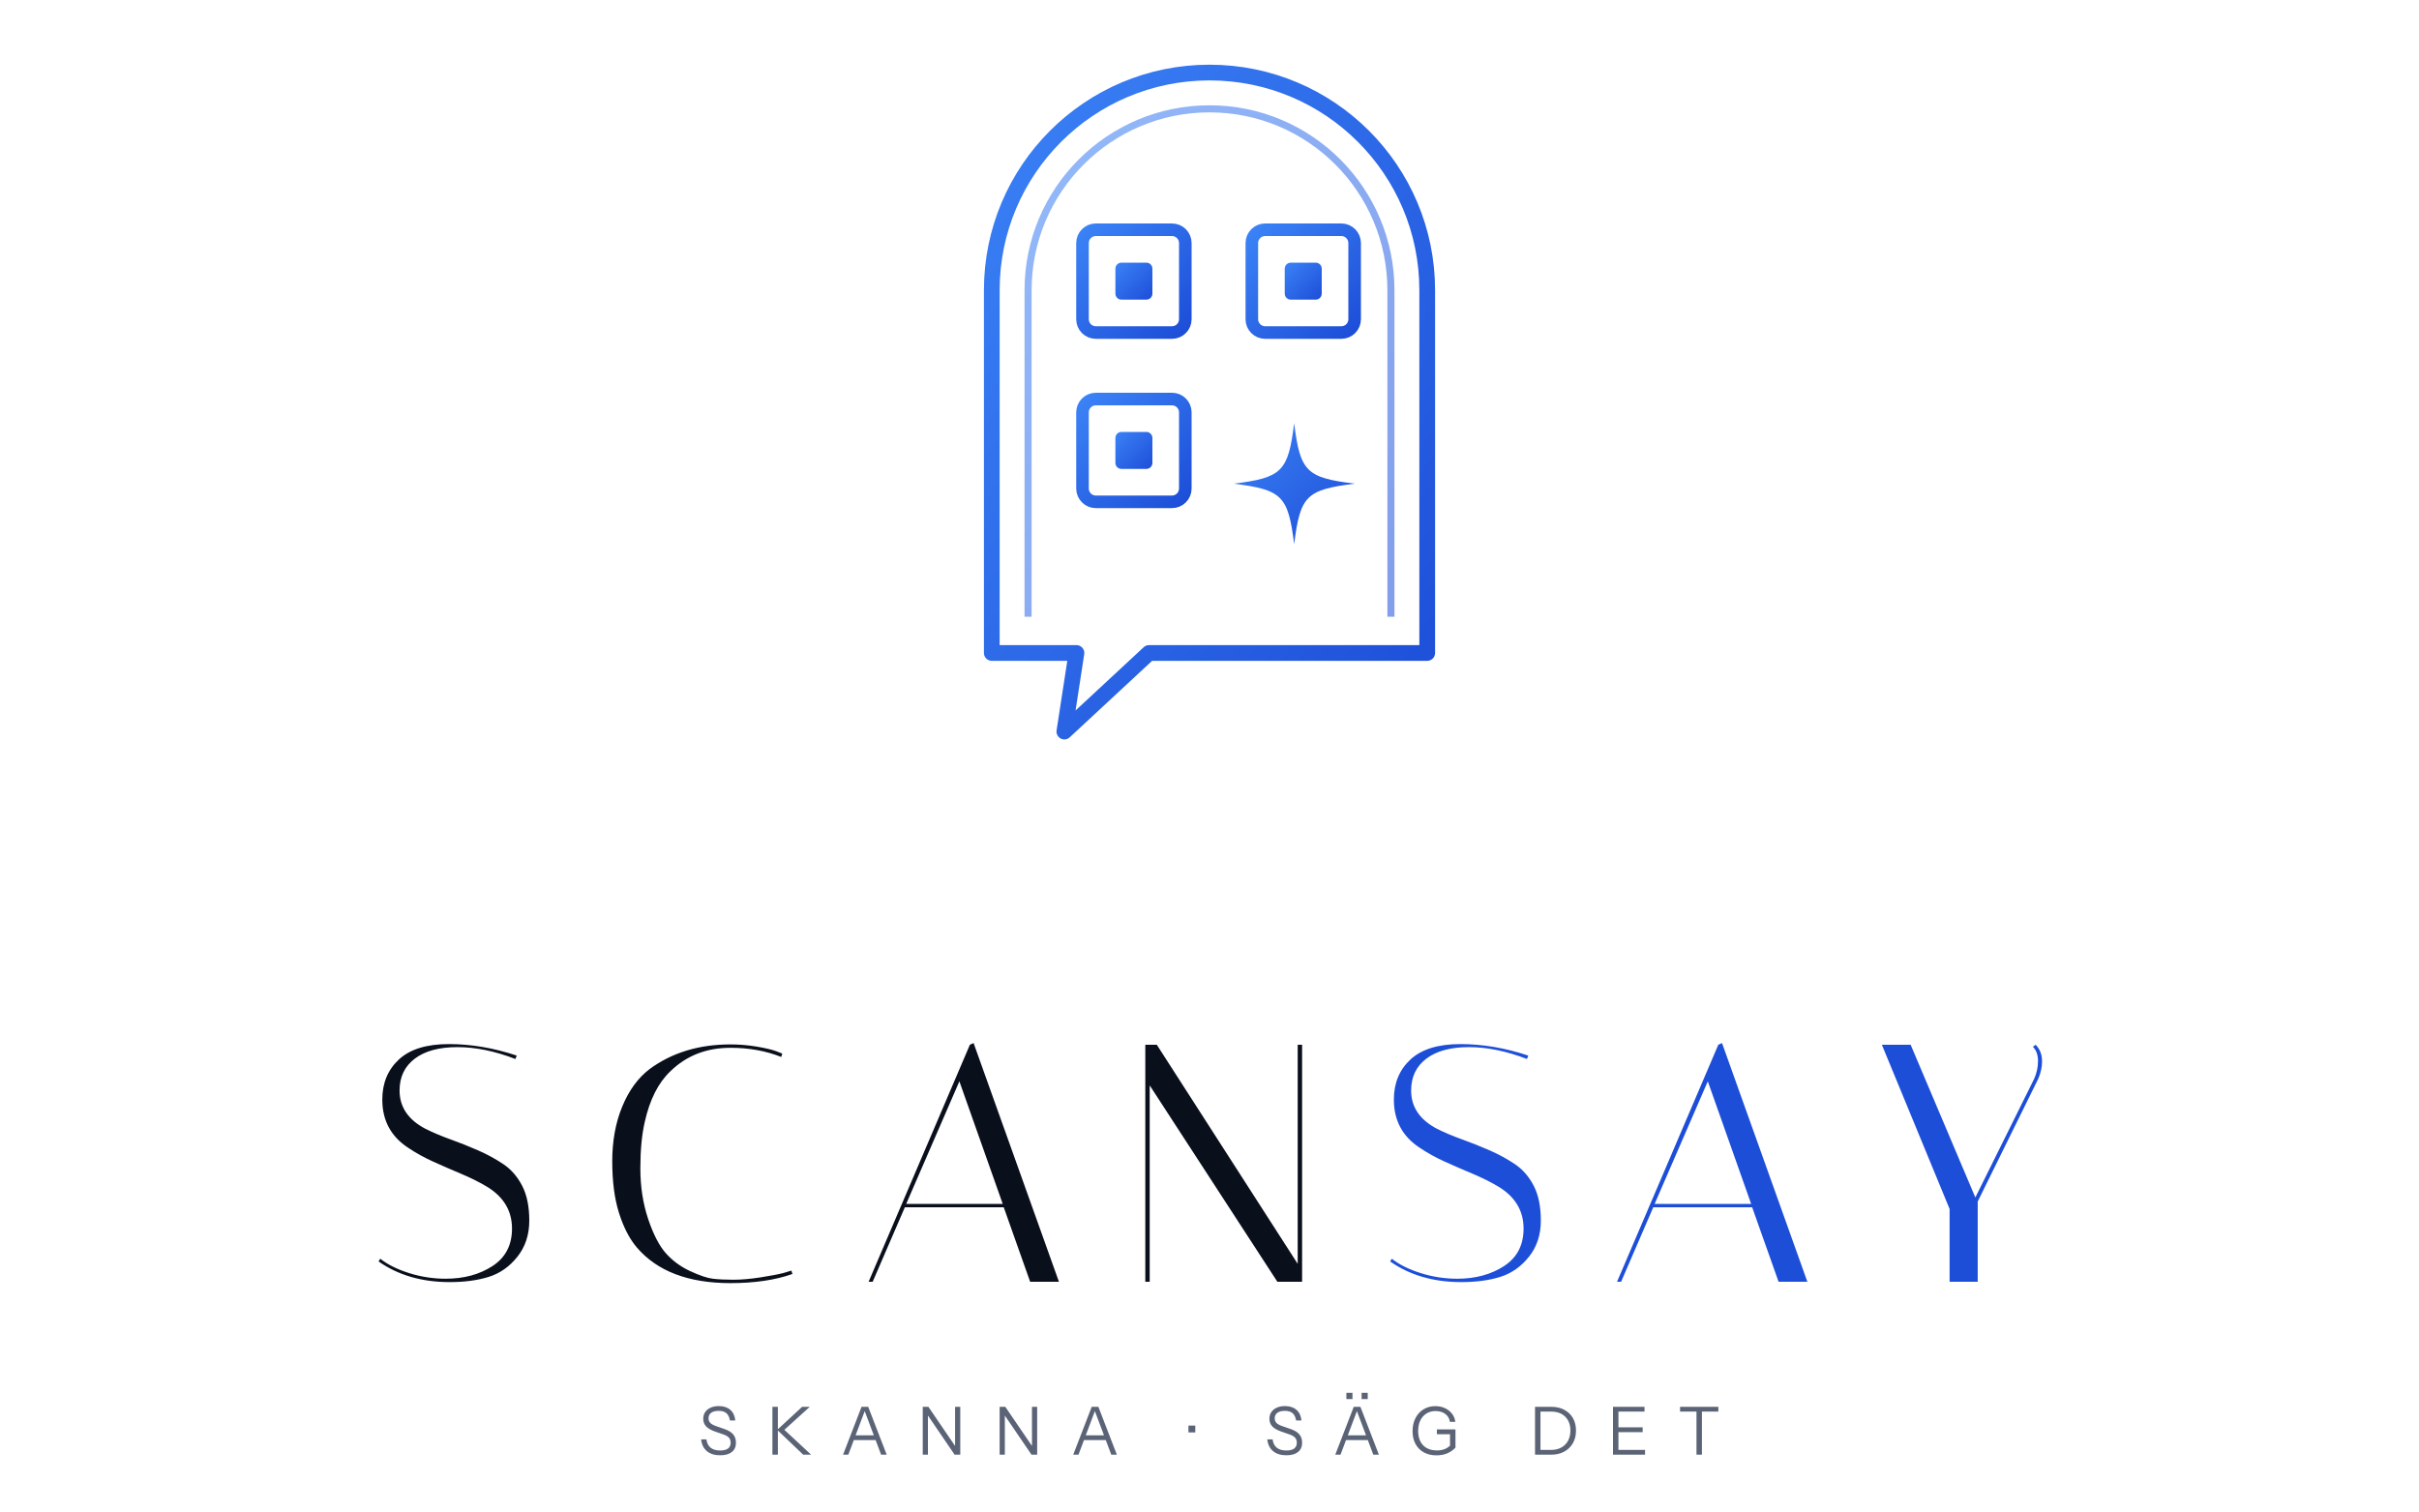
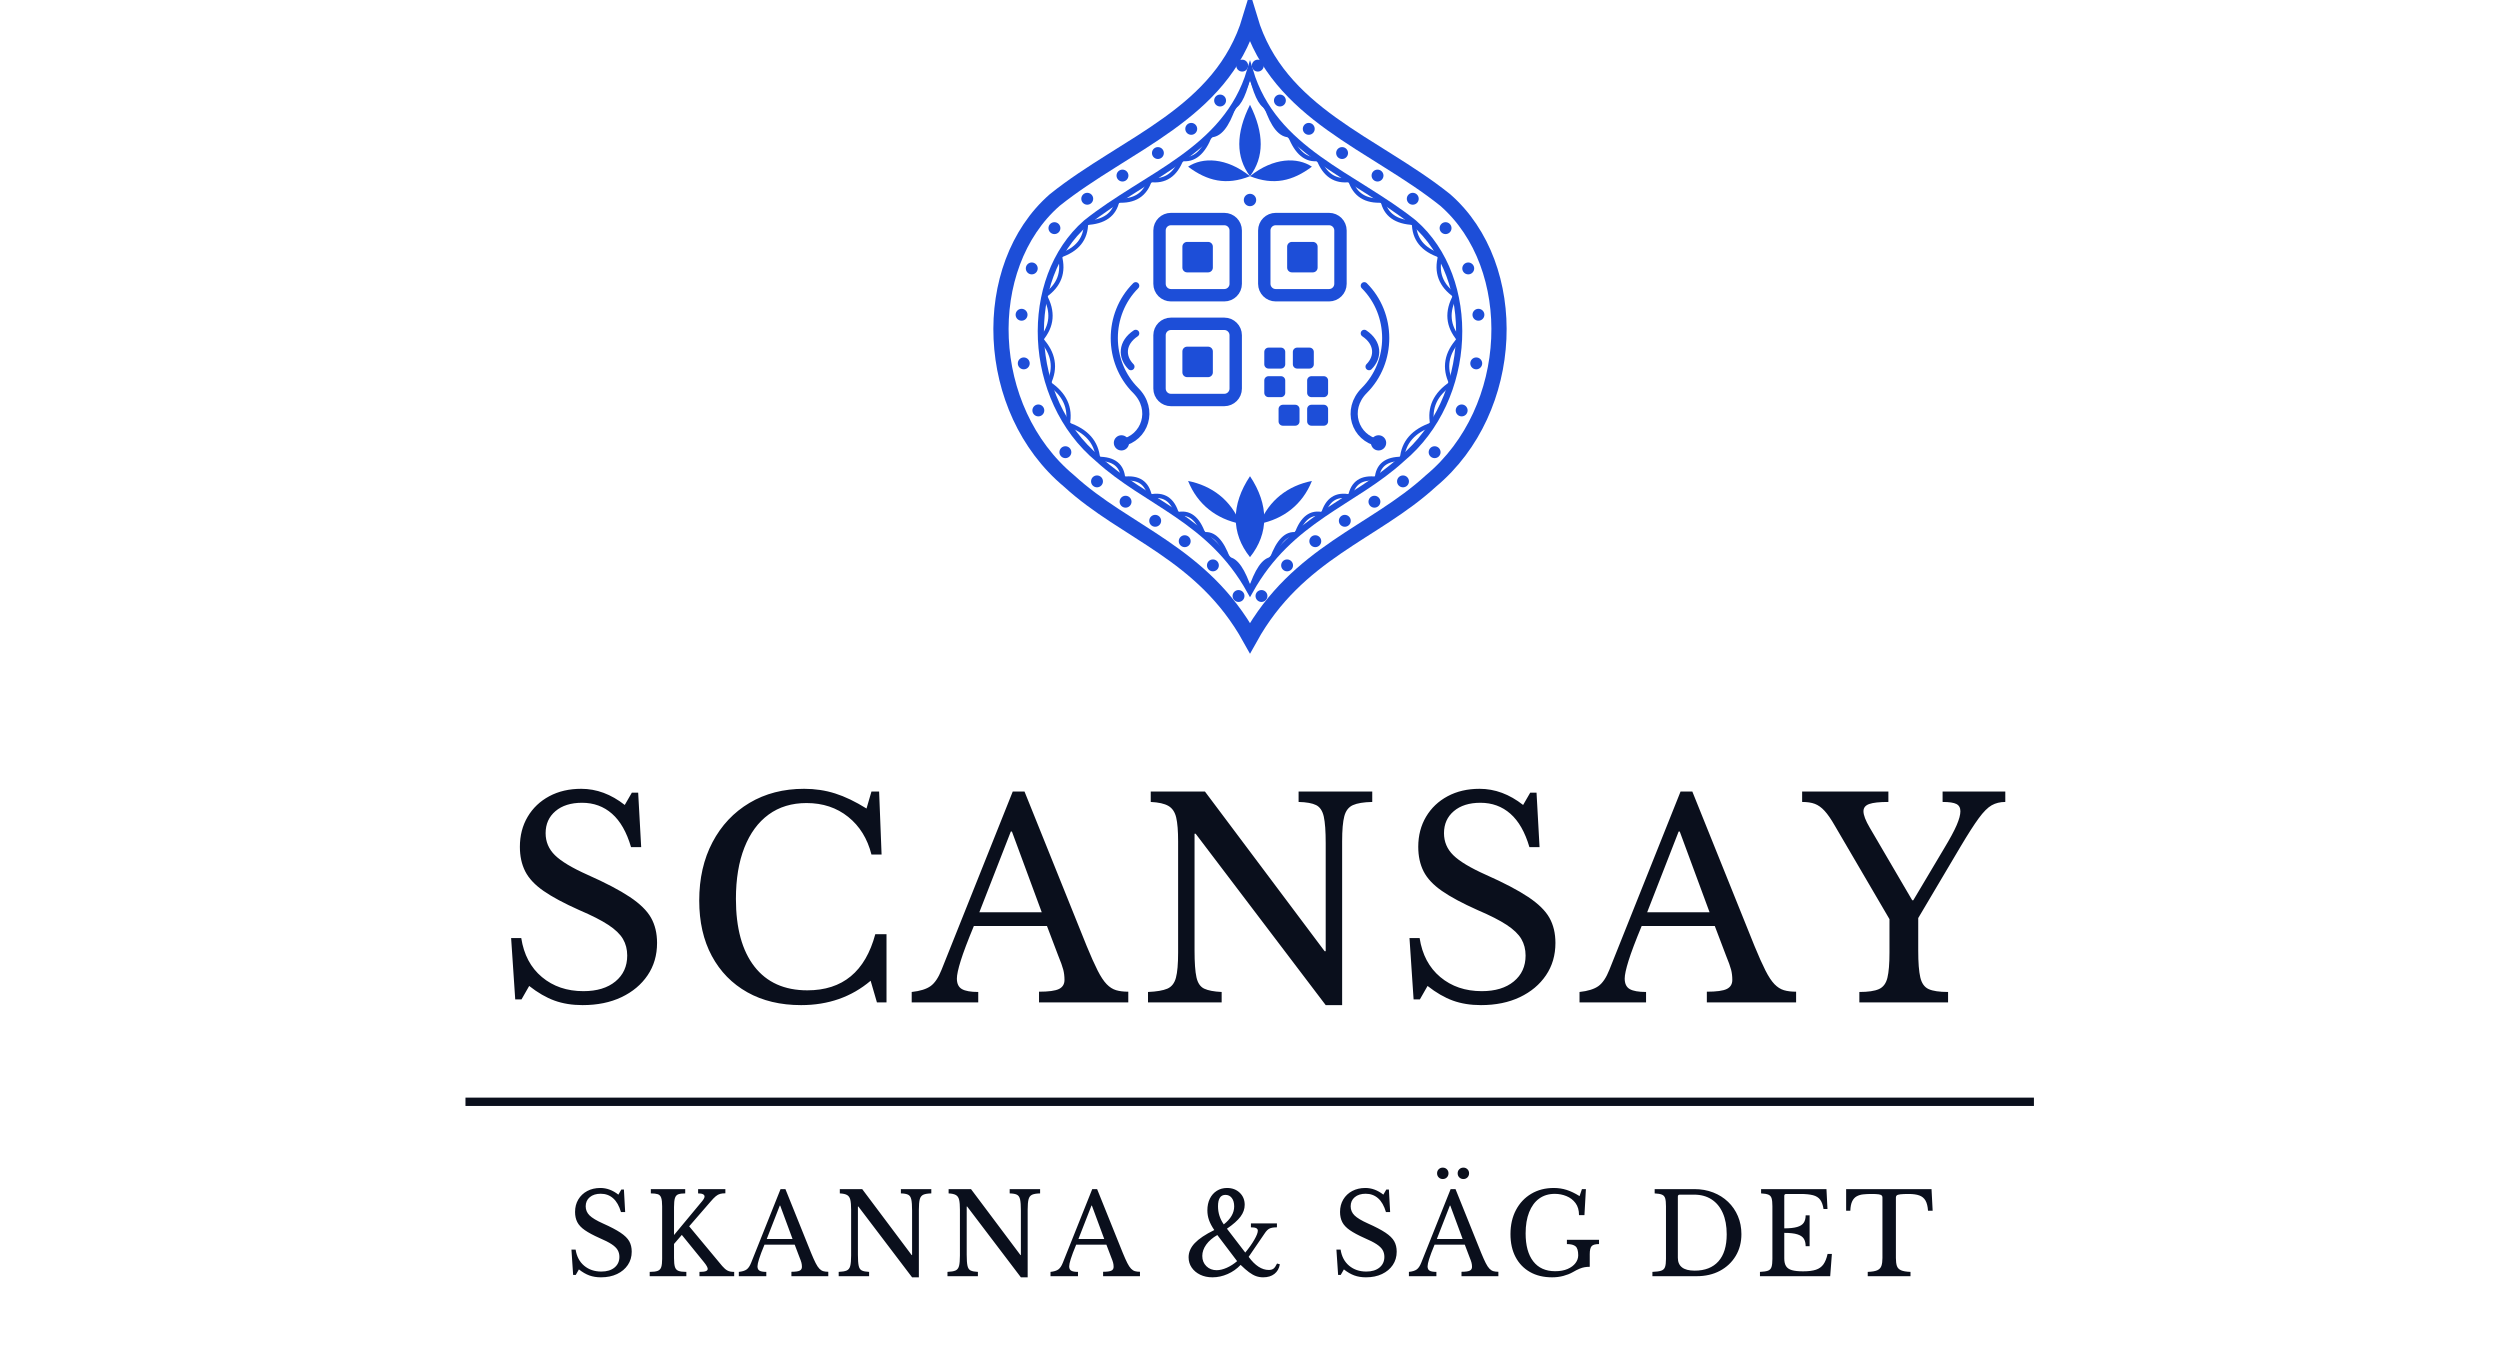
- <svg xmlns="http://www.w3.org/2000/svg" viewBox="0 0 400 250" width="400" height="250">
-   <defs>
-     <linearGradient id="sg" x1="0" y1="0" x2="1" y2="1">
-       <stop offset="0" stop-color="#3B82F6" />
-       <stop offset="1" stop-color="#1D4ED8" />
-     </linearGradient>
-   </defs>
-   <g transform="translate(150 0)">
-     <path d="M14 108 V48 A36 36 0 0 1 86 48 V108 H40 L26 121 L28 108 Z" fill="none" stroke="url(#sg)" stroke-width="2.6" stroke-linejoin="round" />
-     <path d="M20 102 V48 A30 30 0 0 1 80 48 V102" fill="none" stroke="url(#sg)" stroke-width="1.17" opacity=".55" />
-     <rect x="29" y="38" width="17" height="17" rx="2.2" fill="none" stroke="url(#sg)" stroke-width="2.08" />
-     <rect x="34.44" y="43.44" width="6.12" height="6.12" rx="1" fill="url(#sg)" />
-     <rect x="57" y="38" width="17" height="17" rx="2.2" fill="none" stroke="url(#sg)" stroke-width="2.08" />
-     <rect x="62.44" y="43.44" width="6.12" height="6.12" rx="1" fill="url(#sg)" />
-     <rect x="29" y="66" width="17" height="17" rx="2.2" fill="none" stroke="url(#sg)" stroke-width="2.08" />
-     <rect x="34.44" y="71.44" width="6.12" height="6.12" rx="1" fill="url(#sg)" />
-     <path d="M64 70 C65 78 66 79 74 80 C66 81 65 82 64 90 C63 82 62 81 54 80 C62 79 63 78 64 70 Z" fill="url(#sg)" />
+ <svg xmlns="http://www.w3.org/2000/svg" viewBox="0 0 420 230" width="420" height="230">
+   <g transform="translate(162.0 0) scale(0.8)">
+     <g fill="none" stroke="#1D4ED8">
+       <path d="M60.00 4.00 C66.00 24.00 86.00 30.00 101.00 42.00 C117.00 56.00 116.00 86.00 98.00 101.00 C86.00 112.00 70.00 116.00 60.00 134.00 C50.00 116.00 34.00 112.00 22.00 101.00 C4.00 86.00 3.00 56.00 19.00 42.00 C34.00 30.00 54.00 24.00 60.00 4.00 Z" stroke-width="3.2" />
+       <path d="M60.00 14.88 C65.04 31.68 81.84 36.72 94.44 46.80 C107.88 58.56 107.04 83.76 91.92 96.36 C81.84 105.60 68.40 108.96 60.00 124.08 C51.60 108.96 38.16 105.60 28.08 96.36 C12.96 83.76 12.12 58.56 25.56 46.80 C38.16 36.72 54.96 31.68 60.00 14.88 Z" stroke-width="1.3" />
+     </g>
+     <g fill="#1D4ED8">
+       <circle cx="61.64" cy="13.78" r="1.25" />
+       <circle cx="66.28" cy="21.11" r="1.25" />
+       <circle cx="72.34" cy="27.06" r="1.25" />
+       <circle cx="79.34" cy="32.14" r="1.25" />
+       <circle cx="86.78" cy="36.87" r="1.25" />
+       <circle cx="94.18" cy="41.74" r="1.25" />
+       <circle cx="101.07" cy="47.91" r="1.25" />
+       <circle cx="105.83" cy="56.37" r="1.25" />
+       <circle cx="107.97" cy="66.10" r="1.25" />
+       <circle cx="107.51" cy="76.31" r="1.25" />
+       <circle cx="104.45" cy="86.19" r="1.25" />
+       <circle cx="98.77" cy="94.96" r="1.25" />
+       <circle cx="92.13" cy="101.09" r="1.25" />
+       <circle cx="86.13" cy="105.36" r="1.25" />
+       <circle cx="79.91" cy="109.37" r="1.25" />
+       <circle cx="73.71" cy="113.65" r="1.25" />
+       <circle cx="67.79" cy="118.73" r="1.25" />
+       <circle cx="62.41" cy="125.16" r="1.25" />
+       <circle cx="57.59" cy="125.16" r="1.25" />
+       <circle cx="52.21" cy="118.73" r="1.25" />
+       <circle cx="46.29" cy="113.65" r="1.25" />
+       <circle cx="40.09" cy="109.37" r="1.25" />
+       <circle cx="33.87" cy="105.36" r="1.25" />
+       <circle cx="27.87" cy="101.09" r="1.25" />
+       <circle cx="21.23" cy="94.96" r="1.25" />
+       <circle cx="15.55" cy="86.19" r="1.25" />
+       <circle cx="12.49" cy="76.31" r="1.25" />
+       <circle cx="12.03" cy="66.10" r="1.25" />
+       <circle cx="14.17" cy="56.37" r="1.25" />
+       <circle cx="18.93" cy="47.91" r="1.25" />
+       <circle cx="25.82" cy="41.74" r="1.25" />
+       <circle cx="33.22" cy="36.87" r="1.25" />
+       <circle cx="40.66" cy="32.14" r="1.25" />
+       <circle cx="47.66" cy="27.06" r="1.25" />
+       <circle cx="53.72" cy="21.11" r="1.25" />
+       <circle cx="58.36" cy="13.78" r="1.25" />
+     </g>
+     <g fill="none" stroke="#1D4ED8" stroke-width=".9">
+       <path d="M60.00 14.88 Q61.61 21.83 63.43 22.38" />
+       <path d="M63.43 22.38 Q65.50 28.55 68.37 28.38" />
+       <path d="M68.37 28.38 Q70.52 33.96 74.39 33.36" />
+       <path d="M74.39 33.36 Q76.31 38.45 81.03 37.78" />
+       <path d="M81.03 37.78 Q82.51 42.48 87.86 42.10" />
+       <path d="M87.86 42.10 Q88.75 46.57 94.44 46.80" />
+       <path d="M94.44 46.80 Q94.44 51.86 99.97 53.68" />
+       <path d="M99.97 53.68 Q98.52 58.91 103.12 62.08" />
+       <path d="M103.12 62.08 Q100.33 67.06 103.89 71.27" />
+       <path d="M103.89 71.27 Q99.90 75.61 102.28 80.52" />
+       <path d="M102.28 80.52 Q97.24 83.86 98.29 89.13" />
+       <path d="M98.29 89.13 Q92.35 91.12 91.92 96.36" />
+       <path d="M91.92 96.36 Q86.91 96.32 86.64 100.57" />
+       <path d="M86.64 100.57 Q81.86 99.91 81.03 104.29" />
+       <path d="M81.03 104.29 Q76.68 103.33 75.33 108.02" />
+       <path d="M75.33 108.02 Q71.55 107.08 69.77 112.23" />
+       <path d="M69.77 112.23 Q66.65 111.67 64.58 117.42" />
+       <path d="M64.58 117.42 Q62.14 117.55 60.00 124.08" />
+       <path d="M60.00 124.08 Q57.86 117.55 55.42 117.42" />
+       <path d="M55.42 117.42 Q53.35 111.67 50.23 112.23" />
+       <path d="M50.23 112.23 Q48.45 107.08 44.67 108.02" />
+       <path d="M44.67 108.02 Q43.32 103.33 38.97 104.29" />
+       <path d="M38.97 104.29 Q38.14 99.91 33.36 100.57" />
+       <path d="M33.36 100.57 Q33.09 96.32 28.08 96.36" />
+       <path d="M28.08 96.36 Q27.65 91.12 21.71 89.13" />
+       <path d="M21.71 89.13 Q22.76 83.86 17.72 80.52" />
+       <path d="M17.72 80.52 Q20.10 75.61 16.11 71.27" />
+       <path d="M16.11 71.27 Q19.67 67.06 16.88 62.08" />
+       <path d="M16.88 62.08 Q21.48 58.91 20.03 53.68" />
+       <path d="M20.03 53.68 Q25.56 51.86 25.56 46.80" />
+       <path d="M25.56 46.80 Q31.25 46.57 32.14 42.10" />
+       <path d="M32.14 42.10 Q37.49 42.48 38.97 37.78" />
+       <path d="M38.97 37.78 Q43.69 38.45 45.62 33.36" />
+       <path d="M45.62 33.36 Q49.48 33.96 51.63 28.38" />
+       <path d="M51.63 28.38 Q54.50 28.55 56.57 22.38" />
+       <path d="M56.57 22.38 Q58.39 21.83 60.00 14.88" />
+     </g>
+     <g fill="none" stroke="#1D4ED8" stroke-width="1.5" stroke-linecap="round">
+       <path d="M36 60 C30 66 30 76 36 82 C40 86 38 92 33 93 M36 70 C33 72 33 75 35 77" />
+       <path d="M36 60 C30 66 30 76 36 82 C40 86 38 92 33 93 M36 70 C33 72 33 75 35 77" transform="translate(120 0) scale(-1 1)" />
+     </g>
+     <g fill="#1D4ED8">
+       <circle cx="33" cy="93" r="1.6" />
+       <circle cx="87" cy="93" r="1.6" />
+       <circle cx="60" cy="42" r="1.3" />
+     </g>
+     <path d="M60 22 C63 28 63 33 60 37 C57 33 57 28 60 22 Z" fill="#1D4ED8" />
+     <path d="M60 37 C55 33 50 33 47 35 C51 38 55 39 60 37 Z M60 37 C65 33 70 33 73 35 C69 38 65 39 60 37 Z" fill="#1D4ED8" />
+     <path d="M60 100 C56 106 56 112 60 117 C64 112 64 106 60 100 Z" fill="#1D4ED8" />
+     <path d="M47 101 C52 102 56 105 58 110 C53 109 49 106 47 101 Z M73 101 C68 102 64 105 62 110 C67 109 71 106 73 101 Z" fill="#1D4ED8" />
+     <rect x="41" y="46" width="16" height="16" rx="2.4" fill="none" stroke="#1D4ED8" stroke-width="2.6" />
+     <rect x="45.8" y="50.8" width="6.4" height="6.4" rx="1" fill="#1D4ED8" />
+     <rect x="63" y="46" width="16" height="16" rx="2.4" fill="none" stroke="#1D4ED8" stroke-width="2.6" />
+     <rect x="67.8" y="50.8" width="6.4" height="6.4" rx="1" fill="#1D4ED8" />
+     <rect x="41" y="68" width="16" height="16" rx="2.4" fill="none" stroke="#1D4ED8" stroke-width="2.6" />
+     <rect x="45.8" y="72.8" width="6.4" height="6.4" rx="1" fill="#1D4ED8" />
+     <rect x="63" y="73" width="4.4" height="4.4" rx=".9" fill="#1D4ED8" />
+     <rect x="69" y="73" width="4.4" height="4.4" rx=".9" fill="#1D4ED8" />
+     <rect x="63" y="79" width="4.4" height="4.4" rx=".9" fill="#1D4ED8" />
+     <rect x="72" y="85" width="4.4" height="4.4" rx=".9" fill="#1D4ED8" />
+     <rect x="66" y="85" width="4.4" height="4.4" rx=".9" fill="#1D4ED8" />
+     <rect x="72" y="79" width="4.4" height="4.4" rx=".9" fill="#1D4ED8" />
  </g>
-   <g transform="translate(60.64 212)">
-     <path d="M24.584 -36.848Q19.488 -38.808 14.98 -38.808Q10.472 -38.808 7.952 -36.904Q5.432 -35.0 5.432 -31.64Q5.432 -27.552 9.688 -25.312Q11.592 -24.36 13.86 -23.548Q16.128 -22.736 18.424 -21.728Q20.72 -20.72 22.624 -19.432Q24.528 -18.144 25.704 -15.876Q26.88 -13.608 26.88 -10.108Q26.88 -6.608 24.92 -4.144Q22.96 -1.68 20.188 -0.812Q17.416 0.056 13.72 0.056Q6.832 0.056 1.96 -3.36L2.24 -3.808Q4.088 -2.352 7.028 -1.428Q9.968 -0.504 13.048 -0.504Q17.584 -0.504 20.804 -2.604Q24.024 -4.704 24.024 -8.792Q24.024 -13.272 19.768 -15.792Q17.864 -16.912 15.596 -17.864Q13.328 -18.816 11.032 -19.852Q8.736 -20.888 6.832 -22.176Q2.576 -24.976 2.576 -30.128Q2.576 -34.216 5.32 -36.764Q8.064 -39.312 13.58 -39.312Q19.096 -39.312 24.808 -37.408Z M60.144 0.224Q49.672 0.224 44.632 -5.712Q42.84 -7.84 41.72 -11.368Q40.6 -14.896 40.6 -19.936Q40.6 -24.976 42.252 -28.98Q43.904 -32.984 46.76 -35.168Q52.304 -39.256 60.144 -39.256Q62.384 -39.256 64.512 -38.892Q66.64 -38.528 67.704 -38.136L68.712 -37.744L68.544 -37.184Q64.736 -38.696 60.144 -38.696Q54.208 -38.696 50.232 -34.832Q47.208 -31.976 45.976 -26.432Q45.248 -23.296 45.248 -18.76Q45.248 -14.224 46.536 -10.388Q47.824 -6.552 49.476 -4.704Q51.128 -2.856 53.48 -1.764Q55.832 -0.672 57.232 -0.504Q58.632 -0.336 60.62 -0.336Q62.608 -0.336 65.128 -0.728Q67.648 -1.12 68.936 -1.456L70.224 -1.848L70.392 -1.288Q66.136 0.224 60.144 0.224Z M83.664 0.0H82.992L99.736 -39.2L100.352 -39.48L114.464 0.0H109.704L105.336 -12.32H88.984ZM98.0 -33.152 89.208 -12.88H105.168Z M129.472 0.0H128.744V-39.2H130.648L153.944 -2.968V-39.2H154.672V0.0H150.584L129.472 -32.48Z" fill="#0A0F1C" />
-     <g transform="translate(167.27 0)">
-       <path d="M24.584 -36.848Q19.488 -38.808 14.98 -38.808Q10.472 -38.808 7.952 -36.904Q5.432 -35.0 5.432 -31.64Q5.432 -27.552 9.688 -25.312Q11.592 -24.36 13.86 -23.548Q16.128 -22.736 18.424 -21.728Q20.72 -20.72 22.624 -19.432Q24.528 -18.144 25.704 -15.876Q26.88 -13.608 26.88 -10.108Q26.88 -6.608 24.92 -4.144Q22.96 -1.68 20.188 -0.812Q17.416 0.056 13.72 0.056Q6.832 0.056 1.96 -3.36L2.24 -3.808Q4.088 -2.352 7.028 -1.428Q9.968 -0.504 13.048 -0.504Q17.584 -0.504 20.804 -2.604Q24.024 -4.704 24.024 -8.792Q24.024 -13.272 19.768 -15.792Q17.864 -16.912 15.596 -17.864Q13.328 -18.816 11.032 -19.852Q8.736 -20.888 6.832 -22.176Q2.576 -24.976 2.576 -30.128Q2.576 -34.216 5.32 -36.764Q8.064 -39.312 13.58 -39.312Q19.096 -39.312 24.808 -37.408Z M40.152 0.0H39.48L56.224 -39.2L56.84 -39.48L70.952 0.0H66.192L61.824 -12.32H45.472ZM54.488 -33.152 45.696 -12.88H61.656Z M108.696 -39.2Q109.76 -38.136 109.76 -36.456Q109.76 -35.056 109.144 -33.6L99.12 -13.272V0.0H94.472V-12.04L83.272 -39.2H88.032L98.728 -13.944L108.472 -33.6Q109.088 -35.0 109.088 -36.512Q109.088 -38.024 108.248 -38.864Z" fill="#1D4ED8" />
-     </g>
+   <g transform="translate(83.2 168.4)">
+     <path d="M3.358 -0.506 2.668 -10.81H4.37Q5.014 -6.624 7.843 -4.255Q10.672 -1.886 14.812 -1.886Q18.216 -1.886 20.194 -3.519Q22.172 -5.152 22.172 -7.866Q22.172 -9.43 21.459 -10.649Q20.746 -11.868 18.998 -13.018Q17.25 -14.168 14.122 -15.502Q10.304 -17.204 8.119 -18.722Q5.934 -20.24 5.037 -22.011Q4.14 -23.782 4.14 -26.128Q4.14 -28.98 5.451 -31.188Q6.762 -33.396 9.085 -34.638Q11.408 -35.88 14.444 -35.88Q18.308 -35.88 21.758 -33.166L22.954 -35.236H24.012L24.518 -26.082H22.816Q21.712 -29.854 19.619 -31.694Q17.526 -33.534 14.582 -33.534Q11.776 -33.534 10.12 -32.131Q8.464 -30.728 8.464 -28.428Q8.464 -26.266 10.028 -24.725Q11.592 -23.184 15.502 -21.436Q20.056 -19.412 22.609 -17.71Q25.162 -16.008 26.174 -14.214Q27.186 -12.42 27.186 -9.982Q27.186 -6.9 25.599 -4.554Q24.012 -2.208 21.206 -0.874Q18.4 0.46 14.674 0.46Q12.052 0.46 9.959 -0.299Q7.866 -1.058 5.704 -2.76L4.416 -0.506Z M62.376 -32.568 63.204 -35.42H64.492L64.906 -24.84H63.204Q62.192 -28.842 59.294 -31.165Q56.396 -33.488 52.302 -33.488Q48.576 -33.488 45.931 -31.556Q43.286 -29.624 41.86 -26.013Q40.434 -22.402 40.434 -17.388Q40.434 -10.028 43.539 -6.026Q46.644 -2.024 52.44 -2.024Q61.318 -2.024 63.848 -11.454H65.734V0.0H64.124L63.066 -3.634Q58.236 0.46 51.382 0.46Q46.184 0.46 42.343 -1.702Q38.502 -3.864 36.386 -7.797Q34.27 -11.73 34.27 -17.112Q34.27 -22.678 36.501 -26.91Q38.732 -31.142 42.711 -33.511Q46.69 -35.88 51.888 -35.88Q54.648 -35.88 57.109 -35.098Q59.57 -34.316 62.376 -32.568Z M69.966 0.0V-1.748Q72.082 -1.978 73.14 -2.737Q74.198 -3.496 74.98 -5.474L86.94 -35.42H88.918L99.36 -9.476Q100.418 -6.9 101.2 -5.359Q101.982 -3.818 102.718 -3.059Q103.454 -2.3 104.305 -2.047Q105.156 -1.794 106.352 -1.794V0.0H91.356V-1.794Q93.794 -1.794 94.714 -2.254Q95.634 -2.714 95.634 -3.772Q95.634 -4.692 95.427 -5.497Q95.22 -6.302 94.576 -7.866L92.69 -12.834H80.408Q78.844 -9.062 78.2 -6.992Q77.556 -4.922 77.556 -4.002Q77.556 -2.714 78.407 -2.231Q79.258 -1.748 81.144 -1.748V0.0ZM81.328 -15.134H91.816L86.802 -28.704H86.618Z M139.518 0.46 117.668 -28.336H117.484V-8.694Q117.484 -5.658 117.806 -4.209Q118.128 -2.76 119.117 -2.3Q120.106 -1.84 122.038 -1.748V0.0H109.664V-1.748Q111.826 -1.84 112.907 -2.3Q113.988 -2.76 114.356 -4.14Q114.724 -5.52 114.724 -8.372V-27.048Q114.724 -29.67 114.402 -31.05Q114.08 -32.43 113.091 -33.005Q112.102 -33.58 110.124 -33.672V-35.42H119.232L139.334 -8.602H139.518V-26.726Q139.518 -29.762 139.196 -31.211Q138.874 -32.66 137.908 -33.143Q136.942 -33.626 134.964 -33.672V-35.42H147.338V-33.672Q145.176 -33.626 144.095 -33.143Q143.014 -32.66 142.646 -31.28Q142.278 -29.9 142.278 -27.048V0.46Z M154.284 -0.506 153.594 -10.81H155.296Q155.94 -6.624 158.769 -4.255Q161.598 -1.886 165.738 -1.886Q169.142 -1.886 171.12 -3.519Q173.098 -5.152 173.098 -7.866Q173.098 -9.43 172.385 -10.649Q171.672 -11.868 169.924 -13.018Q168.176 -14.168 165.048 -15.502Q161.23 -17.204 159.045 -18.722Q156.86 -20.24 155.963 -22.011Q155.066 -23.782 155.066 -26.128Q155.066 -28.98 156.377 -31.188Q157.688 -33.396 160.011 -34.638Q162.334 -35.88 165.37 -35.88Q169.234 -35.88 172.684 -33.166L173.88 -35.236H174.938L175.444 -26.082H173.742Q172.638 -29.854 170.545 -31.694Q168.452 -33.534 165.508 -33.534Q162.702 -33.534 161.046 -32.131Q159.39 -30.728 159.39 -28.428Q159.39 -26.266 160.954 -24.725Q162.518 -23.184 166.428 -21.436Q170.982 -19.412 173.535 -17.71Q176.088 -16.008 177.1 -14.214Q178.112 -12.42 178.112 -9.982Q178.112 -6.9 176.525 -4.554Q174.938 -2.208 172.132 -0.874Q169.326 0.46 165.6 0.46Q162.978 0.46 160.885 -0.299Q158.792 -1.058 156.63 -2.76L155.342 -0.506Z M182.16 0.0V-1.748Q184.276 -1.978 185.334 -2.737Q186.392 -3.496 187.174 -5.474L199.134 -35.42H201.112L211.554 -9.476Q212.612 -6.9 213.394 -5.359Q214.176 -3.818 214.912 -3.059Q215.648 -2.3 216.499 -2.047Q217.35 -1.794 218.546 -1.794V0.0H203.55V-1.794Q205.988 -1.794 206.908 -2.254Q207.828 -2.714 207.828 -3.772Q207.828 -4.692 207.621 -5.497Q207.414 -6.302 206.77 -7.866L204.884 -12.834H192.602Q191.038 -9.062 190.394 -6.992Q189.75 -4.922 189.75 -4.002Q189.75 -2.714 190.601 -2.231Q191.452 -1.748 193.338 -1.748V0.0ZM193.522 -15.134H204.01L198.996 -28.704H198.812Z M225.032 -29.716Q224.112 -31.326 223.33 -32.177Q222.548 -33.028 221.697 -33.35Q220.846 -33.672 219.558 -33.672V-35.42H234.048V-33.672Q231.794 -33.672 230.828 -33.327Q229.862 -32.982 229.862 -32.108Q229.862 -31.142 230.92 -29.348L238.05 -17.158H238.234L243.432 -25.898Q244.904 -28.336 245.525 -29.785Q246.146 -31.234 246.146 -32.108Q246.146 -32.982 245.479 -33.327Q244.812 -33.672 243.156 -33.672V-35.42H253.69V-33.672Q252.402 -33.672 251.413 -33.12Q250.424 -32.568 249.228 -30.935Q248.032 -29.302 246.146 -26.128L239.062 -14.168V-8.694Q239.062 -5.704 239.407 -4.209Q239.752 -2.714 240.81 -2.231Q241.868 -1.748 244.076 -1.748V0.0H229.172V-1.748Q231.38 -1.748 232.461 -2.231Q233.542 -2.714 233.887 -4.14Q234.232 -5.566 234.232 -8.372V-13.984Z" fill="#0A0F1C" />
  </g>
-   <g transform="translate(115.47 240.60)">
-     <path d="M3.63 0.099Q2.244 0.099 1.424 -0.583Q0.605 -1.265 0.462 -2.53H1.342Q1.463 -1.617 2.035 -1.155Q2.607 -0.693 3.619 -0.693Q4.477 -0.693 4.912 -1.017Q5.346 -1.342 5.346 -1.969Q5.346 -2.508 5.049 -2.827Q4.752 -3.146 4.125 -3.355L2.794 -3.817Q1.782 -4.169 1.298 -4.669Q0.814 -5.17 0.814 -5.94Q0.814 -6.578 1.133 -7.045Q1.452 -7.513 2.035 -7.777Q2.618 -8.041 3.388 -8.041Q4.576 -8.041 5.291 -7.42Q6.006 -6.798 6.116 -5.654H5.236Q5.093 -6.479 4.647 -6.864Q4.202 -7.249 3.366 -7.249Q2.574 -7.249 2.134 -6.93Q1.694 -6.611 1.694 -6.028Q1.694 -5.533 2.002 -5.236Q2.31 -4.939 2.959 -4.719L4.378 -4.224Q5.302 -3.905 5.764 -3.361Q6.226 -2.816 6.226 -1.98Q6.226 -0.99 5.55 -0.446Q4.873 0.099 3.63 0.099Z M12.254 0.0V-7.92H13.156V0.0ZM13.057 -4.114 17.171 -7.92H18.436L14.234 -4.114ZM17.347 0.0 13.035 -4.114H14.234L18.656 0.0Z M23.936 0.0 26.994 -7.92H27.786L24.805 0.0ZM30.228 0.0 27.247 -7.92H28.094L31.152 0.0ZM25.454 -3.201H29.59V-2.409H25.454Z M37.114 0.0V-7.92H38.049L42.592 -1.254L42.46 -1.232V-7.92H43.318V0.0H42.383L37.84 -6.666L37.972 -6.688V0.0Z M49.83 0.0V-7.92H50.765L55.308 -1.254L55.176 -1.232V-7.92H56.034V0.0H55.099L50.556 -6.666L50.688 -6.688V0.0Z M61.996 0.0 65.054 -7.92H65.846L62.865 0.0ZM68.288 0.0 65.307 -7.92H66.154L69.212 0.0ZM63.514 -3.201H67.65V-2.409H63.514Z M81.048 -3.685V-4.818H82.181V-3.685Z M97.251 0.099Q95.865 0.099 95.046 -0.583Q94.226 -1.265 94.083 -2.53H94.963Q95.084 -1.617 95.656 -1.155Q96.228 -0.693 97.24 -0.693Q98.098 -0.693 98.533 -1.017Q98.967 -1.342 98.967 -1.969Q98.967 -2.508 98.67 -2.827Q98.373 -3.146 97.746 -3.355L96.415 -3.817Q95.403 -4.169 94.919 -4.669Q94.435 -5.17 94.435 -5.94Q94.435 -6.578 94.754 -7.045Q95.073 -7.513 95.656 -7.777Q96.239 -8.041 97.009 -8.041Q98.197 -8.041 98.912 -7.42Q99.627 -6.798 99.737 -5.654H98.857Q98.714 -6.479 98.269 -6.864Q97.823 -7.249 96.987 -7.249Q96.195 -7.249 95.755 -6.93Q95.315 -6.611 95.315 -6.028Q95.315 -5.533 95.623 -5.236Q95.931 -4.939 96.58 -4.719L97.999 -4.224Q98.923 -3.905 99.385 -3.361Q99.847 -2.816 99.847 -1.98Q99.847 -0.99 99.171 -0.446Q98.494 0.099 97.251 0.099Z M105.325 0.0 108.383 -7.92H109.175L106.194 0.0ZM111.617 0.0 108.636 -7.92H109.483L112.541 0.0ZM106.843 -3.201H110.979V-2.409H106.843ZM109.681 -9.196V-10.23H110.693V-9.196ZM107.162 -9.196V-10.23H108.174V-9.196Z M122.067 0.11Q120.857 0.11 119.966 -0.385Q119.075 -0.88 118.591 -1.776Q118.107 -2.673 118.107 -3.894Q118.107 -5.115 118.585 -6.044Q119.064 -6.974 119.917 -7.502Q120.769 -8.03 121.88 -8.03Q122.749 -8.03 123.459 -7.7Q124.168 -7.37 124.625 -6.787Q125.081 -6.204 125.18 -5.434H124.278Q124.168 -6.248 123.525 -6.732Q122.881 -7.216 121.913 -7.216Q121.044 -7.216 120.395 -6.803Q119.746 -6.391 119.389 -5.654Q119.031 -4.917 119.031 -3.916Q119.031 -2.915 119.4 -2.195Q119.768 -1.474 120.466 -1.089Q121.165 -0.704 122.144 -0.704Q122.815 -0.704 123.343 -0.896Q123.871 -1.089 124.3 -1.496L125.202 -1.166Q124.597 -0.528 123.811 -0.209Q123.024 0.11 122.067 0.11ZM124.3 -1.166V-3.729L124.641 -3.388H122.133V-4.18H125.202V-1.166Z M138.897 0.0V-0.792H141.02Q142.01 -0.792 142.725 -1.194Q143.44 -1.595 143.825 -2.321Q144.21 -3.047 144.21 -4.004Q144.21 -4.95 143.825 -5.654Q143.44 -6.358 142.731 -6.743Q142.021 -7.128 141.02 -7.128H138.897V-7.92H141.02Q142.263 -7.92 143.187 -7.431Q144.111 -6.941 144.623 -6.056Q145.134 -5.17 145.134 -3.982Q145.134 -2.794 144.617 -1.897Q144.1 -1.001 143.181 -0.5Q142.263 0.0 141.031 0.0ZM138.358 0.0V-7.92H139.26V0.0Z M151.25 0.0V-7.92H152.152V0.0ZM151.712 0.0V-0.792H156.552V0.0ZM151.712 -3.729V-4.521H156.156V-3.729ZM151.712 -7.128V-7.92H156.464V-7.128Z M165.055 0.0V-7.128H162.338V-7.92H168.674V-7.128H165.957V0.0Z" fill="#5B6476" />
+   <rect x="78.2" y="184.4" width="263.5" height="1.4" fill="#0A0F1C" />
+   <g transform="translate(94.9 214.4)">
+     <path d="M1.387 -0.209 1.102 -4.465H1.805Q2.071 -2.736 3.239 -1.757Q4.408 -0.779 6.118 -0.779Q7.524 -0.779 8.341 -1.454Q9.158 -2.128 9.158 -3.249Q9.158 -3.895 8.863 -4.399Q8.569 -4.902 7.847 -5.377Q7.125 -5.852 5.833 -6.403Q4.256 -7.106 3.354 -7.733Q2.451 -8.36 2.08 -9.091Q1.71 -9.823 1.71 -10.792Q1.71 -11.97 2.252 -12.882Q2.793 -13.794 3.752 -14.307Q4.712 -14.82 5.966 -14.82Q7.562 -14.82 8.987 -13.699L9.481 -14.554H9.918L10.127 -10.773H9.424Q8.968 -12.331 8.104 -13.091Q7.239 -13.851 6.023 -13.851Q4.864 -13.851 4.18 -13.271Q3.496 -12.692 3.496 -11.742Q3.496 -10.849 4.142 -10.213Q4.788 -9.576 6.403 -8.854Q8.284 -8.018 9.338 -7.315Q10.393 -6.612 10.811 -5.871Q11.229 -5.13 11.229 -4.123Q11.229 -2.85 10.573 -1.881Q9.918 -0.912 8.759 -0.361Q7.6 0.19 6.061 0.19Q4.978 0.19 4.114 -0.123Q3.249 -0.437 2.356 -1.14L1.824 -0.209Z M18.335 -3.021Q18.335 -2.052 18.487 -1.558Q18.639 -1.064 19.085 -0.893Q19.532 -0.722 20.406 -0.722V0.0H14.25V-0.722Q15.143 -0.722 15.59 -0.893Q16.036 -1.064 16.188 -1.53Q16.34 -1.995 16.34 -2.888V-11.742Q16.34 -12.711 16.178 -13.177Q16.017 -13.642 15.608 -13.775Q15.2 -13.908 14.44 -13.908V-14.63H20.216V-13.908Q19.456 -13.908 19.047 -13.756Q18.639 -13.604 18.487 -13.11Q18.335 -12.616 18.335 -11.609V-6.916L23.085 -12.635Q23.465 -13.11 23.465 -13.376Q23.465 -13.908 22.382 -13.908V-14.63H26.961V-13.927Q26.467 -13.927 26.096 -13.832Q25.726 -13.737 25.355 -13.433Q24.985 -13.129 24.453 -12.502L20.881 -8.379L26.429 -1.71Q26.904 -1.159 27.322 -0.941Q27.74 -0.722 28.443 -0.722V0.0H22.61V-0.722Q23.351 -0.722 23.674 -0.845Q23.997 -0.969 23.997 -1.235Q23.997 -1.387 23.845 -1.672Q23.693 -1.957 23.351 -2.375L19.646 -6.935L18.335 -5.415Z M29.222 0.0V-0.722Q30.096 -0.817 30.533 -1.131Q30.97 -1.444 31.293 -2.261L36.233 -14.63H37.05L41.363 -3.914Q41.8 -2.85 42.123 -2.213Q42.446 -1.577 42.75 -1.264Q43.054 -0.95 43.406 -0.845Q43.757 -0.741 44.251 -0.741V0.0H38.057V-0.741Q39.064 -0.741 39.444 -0.931Q39.824 -1.121 39.824 -1.558Q39.824 -1.938 39.739 -2.27Q39.653 -2.603 39.387 -3.249L38.608 -5.301H33.535Q32.889 -3.743 32.623 -2.888Q32.357 -2.033 32.357 -1.653Q32.357 -1.121 32.709 -0.921Q33.06 -0.722 33.839 -0.722V0.0ZM33.915 -6.251H38.247L36.176 -11.856H36.1Z M58.33 0.19 49.305 -11.704H49.229V-3.591Q49.229 -2.337 49.362 -1.738Q49.495 -1.14 49.903 -0.95Q50.312 -0.76 51.11 -0.722V0.0H45.999V-0.722Q46.892 -0.76 47.338 -0.95Q47.785 -1.14 47.937 -1.71Q48.089 -2.28 48.089 -3.458V-11.172Q48.089 -12.255 47.956 -12.825Q47.823 -13.395 47.415 -13.633Q47.006 -13.87 46.189 -13.908V-14.63H49.951L58.254 -3.553H58.33V-11.039Q58.33 -12.293 58.197 -12.892Q58.064 -13.49 57.665 -13.689Q57.266 -13.889 56.449 -13.908V-14.63H61.56V-13.908Q60.667 -13.889 60.221 -13.689Q59.774 -13.49 59.622 -12.92Q59.47 -12.35 59.47 -11.172V0.19Z M76.608 0.19 67.583 -11.704H67.507V-3.591Q67.507 -2.337 67.64 -1.738Q67.773 -1.14 68.181 -0.95Q68.59 -0.76 69.388 -0.722V0.0H64.277V-0.722Q65.17 -0.76 65.617 -0.95Q66.063 -1.14 66.215 -1.71Q66.367 -2.28 66.367 -3.458V-11.172Q66.367 -12.255 66.234 -12.825Q66.101 -13.395 65.692 -13.633Q65.284 -13.87 64.467 -13.908V-14.63H68.229L76.532 -3.553H76.608V-11.039Q76.608 -12.293 76.475 -12.892Q76.342 -13.49 75.943 -13.689Q75.544 -13.889 74.727 -13.908V-14.63H79.838V-13.908Q78.945 -13.889 78.498 -13.689Q78.052 -13.49 77.9 -12.92Q77.748 -12.35 77.748 -11.172V0.19Z M81.586 0.0V-0.722Q82.46 -0.817 82.897 -1.131Q83.334 -1.444 83.657 -2.261L88.597 -14.63H89.414L93.727 -3.914Q94.164 -2.85 94.487 -2.213Q94.81 -1.577 95.114 -1.264Q95.418 -0.95 95.769 -0.845Q96.121 -0.741 96.615 -0.741V0.0H90.421V-0.741Q91.428 -0.741 91.808 -0.931Q92.188 -1.121 92.188 -1.558Q92.188 -1.938 92.102 -2.27Q92.017 -2.603 91.751 -3.249L90.972 -5.301H85.899Q85.253 -3.743 84.987 -2.888Q84.721 -2.033 84.721 -1.653Q84.721 -1.121 85.072 -0.921Q85.424 -0.722 86.203 -0.722V0.0ZM86.279 -6.251H90.611L88.54 -11.856H88.464Z M111.226 -7.98 114.304 -3.971Q115.235 -5.092 115.824 -6.118Q116.413 -7.144 116.413 -7.638Q116.413 -7.942 116.137 -8.075Q115.862 -8.208 115.254 -8.208V-8.873H119.624V-8.208Q118.807 -8.208 118.389 -8.008Q117.971 -7.809 117.572 -7.201L114.874 -3.249Q116.489 -1.045 118.256 -1.045Q118.75 -1.045 119.044 -1.264Q119.339 -1.482 119.643 -2.128L120.118 -1.995Q119.928 -0.95 119.196 -0.38Q118.465 0.19 117.306 0.19Q116.679 0.19 116.118 -0.009Q115.558 -0.209 114.94 -0.665Q114.323 -1.121 113.525 -1.9Q112.594 -0.912 111.34 -0.361Q110.086 0.19 108.794 0.19Q107.635 0.19 106.732 -0.247Q105.83 -0.684 105.307 -1.444Q104.785 -2.204 104.785 -3.173Q104.785 -4.465 105.82 -5.557Q106.856 -6.65 109.098 -7.752Q108.49 -8.645 108.214 -9.424Q107.939 -10.203 107.939 -11.058Q107.939 -12.179 108.357 -13.024Q108.775 -13.87 109.525 -14.345Q110.276 -14.82 111.245 -14.82Q112.537 -14.82 113.373 -14.022Q114.209 -13.224 114.209 -11.989Q114.209 -10.944 113.506 -10.003Q112.803 -9.063 111.226 -7.98ZM110.694 -8.702Q112.442 -10.07 112.442 -11.723Q112.442 -12.616 112.043 -13.139Q111.644 -13.661 110.979 -13.661Q109.725 -13.661 109.725 -11.742Q109.725 -10.089 110.694 -8.702ZM112.936 -2.527 109.611 -6.916Q108.414 -6.232 107.749 -5.311Q107.084 -4.389 107.084 -3.401Q107.084 -2.356 107.768 -1.681Q108.452 -1.007 109.497 -1.007Q110.276 -1.007 111.197 -1.415Q112.119 -1.824 112.936 -2.527Z M129.903 -0.209 129.618 -4.465H130.321Q130.587 -2.736 131.755 -1.757Q132.924 -0.779 134.634 -0.779Q136.04 -0.779 136.857 -1.454Q137.674 -2.128 137.674 -3.249Q137.674 -3.895 137.379 -4.399Q137.085 -4.902 136.363 -5.377Q135.641 -5.852 134.349 -6.403Q132.772 -7.106 131.869 -7.733Q130.967 -8.36 130.596 -9.091Q130.226 -9.823 130.226 -10.792Q130.226 -11.97 130.767 -12.882Q131.309 -13.794 132.268 -14.307Q133.228 -14.82 134.482 -14.82Q136.078 -14.82 137.503 -13.699L137.997 -14.554H138.434L138.643 -10.773H137.94Q137.484 -12.331 136.619 -13.091Q135.755 -13.851 134.539 -13.851Q133.38 -13.851 132.696 -13.271Q132.012 -12.692 132.012 -11.742Q132.012 -10.849 132.658 -10.213Q133.304 -9.576 134.919 -8.854Q136.8 -8.018 137.854 -7.315Q138.909 -6.612 139.327 -5.871Q139.745 -5.13 139.745 -4.123Q139.745 -2.85 139.089 -1.881Q138.434 -0.912 137.275 -0.361Q136.116 0.19 134.577 0.19Q133.494 0.19 132.63 -0.123Q131.765 -0.437 130.872 -1.14L130.34 -0.209Z M141.797 0.0V-0.722Q142.671 -0.817 143.108 -1.131Q143.545 -1.444 143.868 -2.261L148.808 -14.63H149.625L153.938 -3.914Q154.375 -2.85 154.698 -2.213Q155.021 -1.577 155.325 -1.264Q155.629 -0.95 155.981 -0.845Q156.332 -0.741 156.826 -0.741V0.0H150.632V-0.741Q151.639 -0.741 152.019 -0.931Q152.399 -1.121 152.399 -1.558Q152.399 -1.938 152.314 -2.27Q152.228 -2.603 151.962 -3.249L151.183 -5.301H146.11Q145.464 -3.743 145.198 -2.888Q144.932 -2.033 144.932 -1.653Q144.932 -1.121 145.284 -0.921Q145.635 -0.722 146.414 -0.722V0.0ZM146.49 -6.251H150.822L148.751 -11.856H148.675ZM146.528 -17.29Q146.528 -17.689 146.803 -17.965Q147.079 -18.24 147.478 -18.24Q147.896 -18.24 148.171 -17.965Q148.447 -17.689 148.447 -17.29Q148.447 -16.872 148.171 -16.596Q147.896 -16.321 147.478 -16.321Q147.079 -16.321 146.803 -16.596Q146.528 -16.872 146.528 -17.29ZM149.986 -17.29Q149.986 -17.689 150.262 -17.965Q150.537 -18.24 150.955 -18.24Q151.354 -18.24 151.63 -17.965Q151.905 -17.689 151.905 -17.29Q151.905 -16.872 151.63 -16.596Q151.354 -16.321 150.955 -16.321Q150.537 -16.321 150.262 -16.596Q149.986 -16.872 149.986 -17.29Z M165.851 0.19Q163.704 0.19 162.137 -0.703Q160.569 -1.596 159.714 -3.22Q158.859 -4.845 158.859 -7.068Q158.859 -9.367 159.78 -11.115Q160.702 -12.863 162.346 -13.841Q163.989 -14.82 166.136 -14.82Q167.276 -14.82 168.292 -14.497Q169.309 -14.174 170.468 -13.452L170.867 -14.63H171.532L171.285 -10.26H170.373Q170.373 -11.495 169.784 -12.284Q169.195 -13.072 168.264 -13.452Q167.333 -13.832 166.307 -13.832Q164.768 -13.832 163.675 -13.034Q162.583 -12.236 161.994 -10.744Q161.405 -9.253 161.405 -7.182Q161.405 -4.142 162.688 -2.489Q163.97 -0.836 166.364 -0.836Q167.599 -0.836 168.464 -1.216Q169.328 -1.596 169.784 -2.204Q170.24 -2.812 170.24 -3.515Q170.24 -4.636 169.793 -5.016Q169.347 -5.396 168.34 -5.396V-6.118H173.736V-5.396Q172.805 -5.396 172.492 -5.044Q172.178 -4.693 172.178 -3.705V-1.577Q171.703 -1.577 171.314 -1.51Q170.924 -1.444 170.459 -1.254Q169.993 -1.064 169.271 -0.646Q168.625 -0.285 167.742 -0.047Q166.858 0.19 165.851 0.19Z M182.704 0.0V-0.722Q183.673 -0.76 184.167 -0.921Q184.661 -1.083 184.822 -1.539Q184.984 -1.995 184.984 -2.888V-11.742Q184.984 -12.635 184.851 -13.082Q184.718 -13.528 184.31 -13.699Q183.901 -13.87 183.084 -13.908V-14.63H189.753Q191.463 -14.63 192.907 -14.069Q194.351 -13.509 195.415 -12.492Q196.479 -11.476 197.068 -10.089Q197.657 -8.702 197.657 -7.068Q197.657 -4.997 196.697 -3.401Q195.738 -1.805 194.047 -0.902Q192.356 0.0 190.133 0.0ZM187.302 -13.699Q186.979 -13.699 186.979 -13.376V-3.097Q186.979 -0.931 189.81 -0.931Q192.394 -0.931 193.791 -2.489Q195.187 -4.047 195.187 -7.03Q195.187 -9.139 194.522 -10.63Q193.857 -12.122 192.632 -12.91Q191.406 -13.699 189.715 -13.699Z M204.858 -13.49V-8.037Q206.226 -8.037 207.014 -8.265Q207.803 -8.493 208.126 -8.977Q208.449 -9.462 208.449 -10.222H209.114V-5.035H208.449Q208.449 -5.795 208.145 -6.289Q207.841 -6.783 207.062 -7.03Q206.283 -7.277 204.858 -7.277V-2.983Q204.858 -2.166 205.153 -1.691Q205.447 -1.216 206.131 -1.016Q206.815 -0.817 208.012 -0.817Q209.361 -0.817 210.168 -1.083Q210.976 -1.349 211.432 -1.986Q211.888 -2.622 212.135 -3.743H212.857L212.572 0.0H200.773V-0.722Q201.666 -0.76 202.113 -0.921Q202.559 -1.083 202.711 -1.539Q202.863 -1.995 202.863 -2.888V-11.742Q202.863 -12.635 202.73 -13.082Q202.597 -13.528 202.189 -13.699Q201.78 -13.87 200.963 -13.908V-14.63H211.945L212.116 -11.286H211.451Q211.299 -12.293 210.891 -12.844Q210.482 -13.395 209.684 -13.604Q208.886 -13.813 207.594 -13.813H205.181Q204.858 -13.813 204.858 -13.49Z M229.596 -14.63 229.786 -11.001H229.007Q228.931 -12.103 228.579 -12.711Q228.228 -13.319 227.544 -13.566Q226.86 -13.813 225.758 -13.813Q224.827 -13.813 224.362 -13.756Q223.896 -13.699 223.754 -13.575Q223.611 -13.452 223.611 -13.224V-3.059Q223.611 -2.242 223.772 -1.738Q223.934 -1.235 224.466 -0.997Q224.998 -0.76 226.062 -0.722V0.0H218.88V-0.722Q219.963 -0.76 220.486 -0.997Q221.008 -1.235 221.179 -1.738Q221.35 -2.242 221.35 -3.059V-13.224Q221.35 -13.452 221.217 -13.575Q221.084 -13.699 220.695 -13.756Q220.305 -13.813 219.488 -13.813Q218.747 -13.813 218.12 -13.746Q217.493 -13.68 217.018 -13.414Q216.543 -13.148 216.267 -12.578Q215.992 -12.008 215.954 -11.001H215.251V-14.63Z" fill="#0A0F1C" />
  </g>
</svg>
